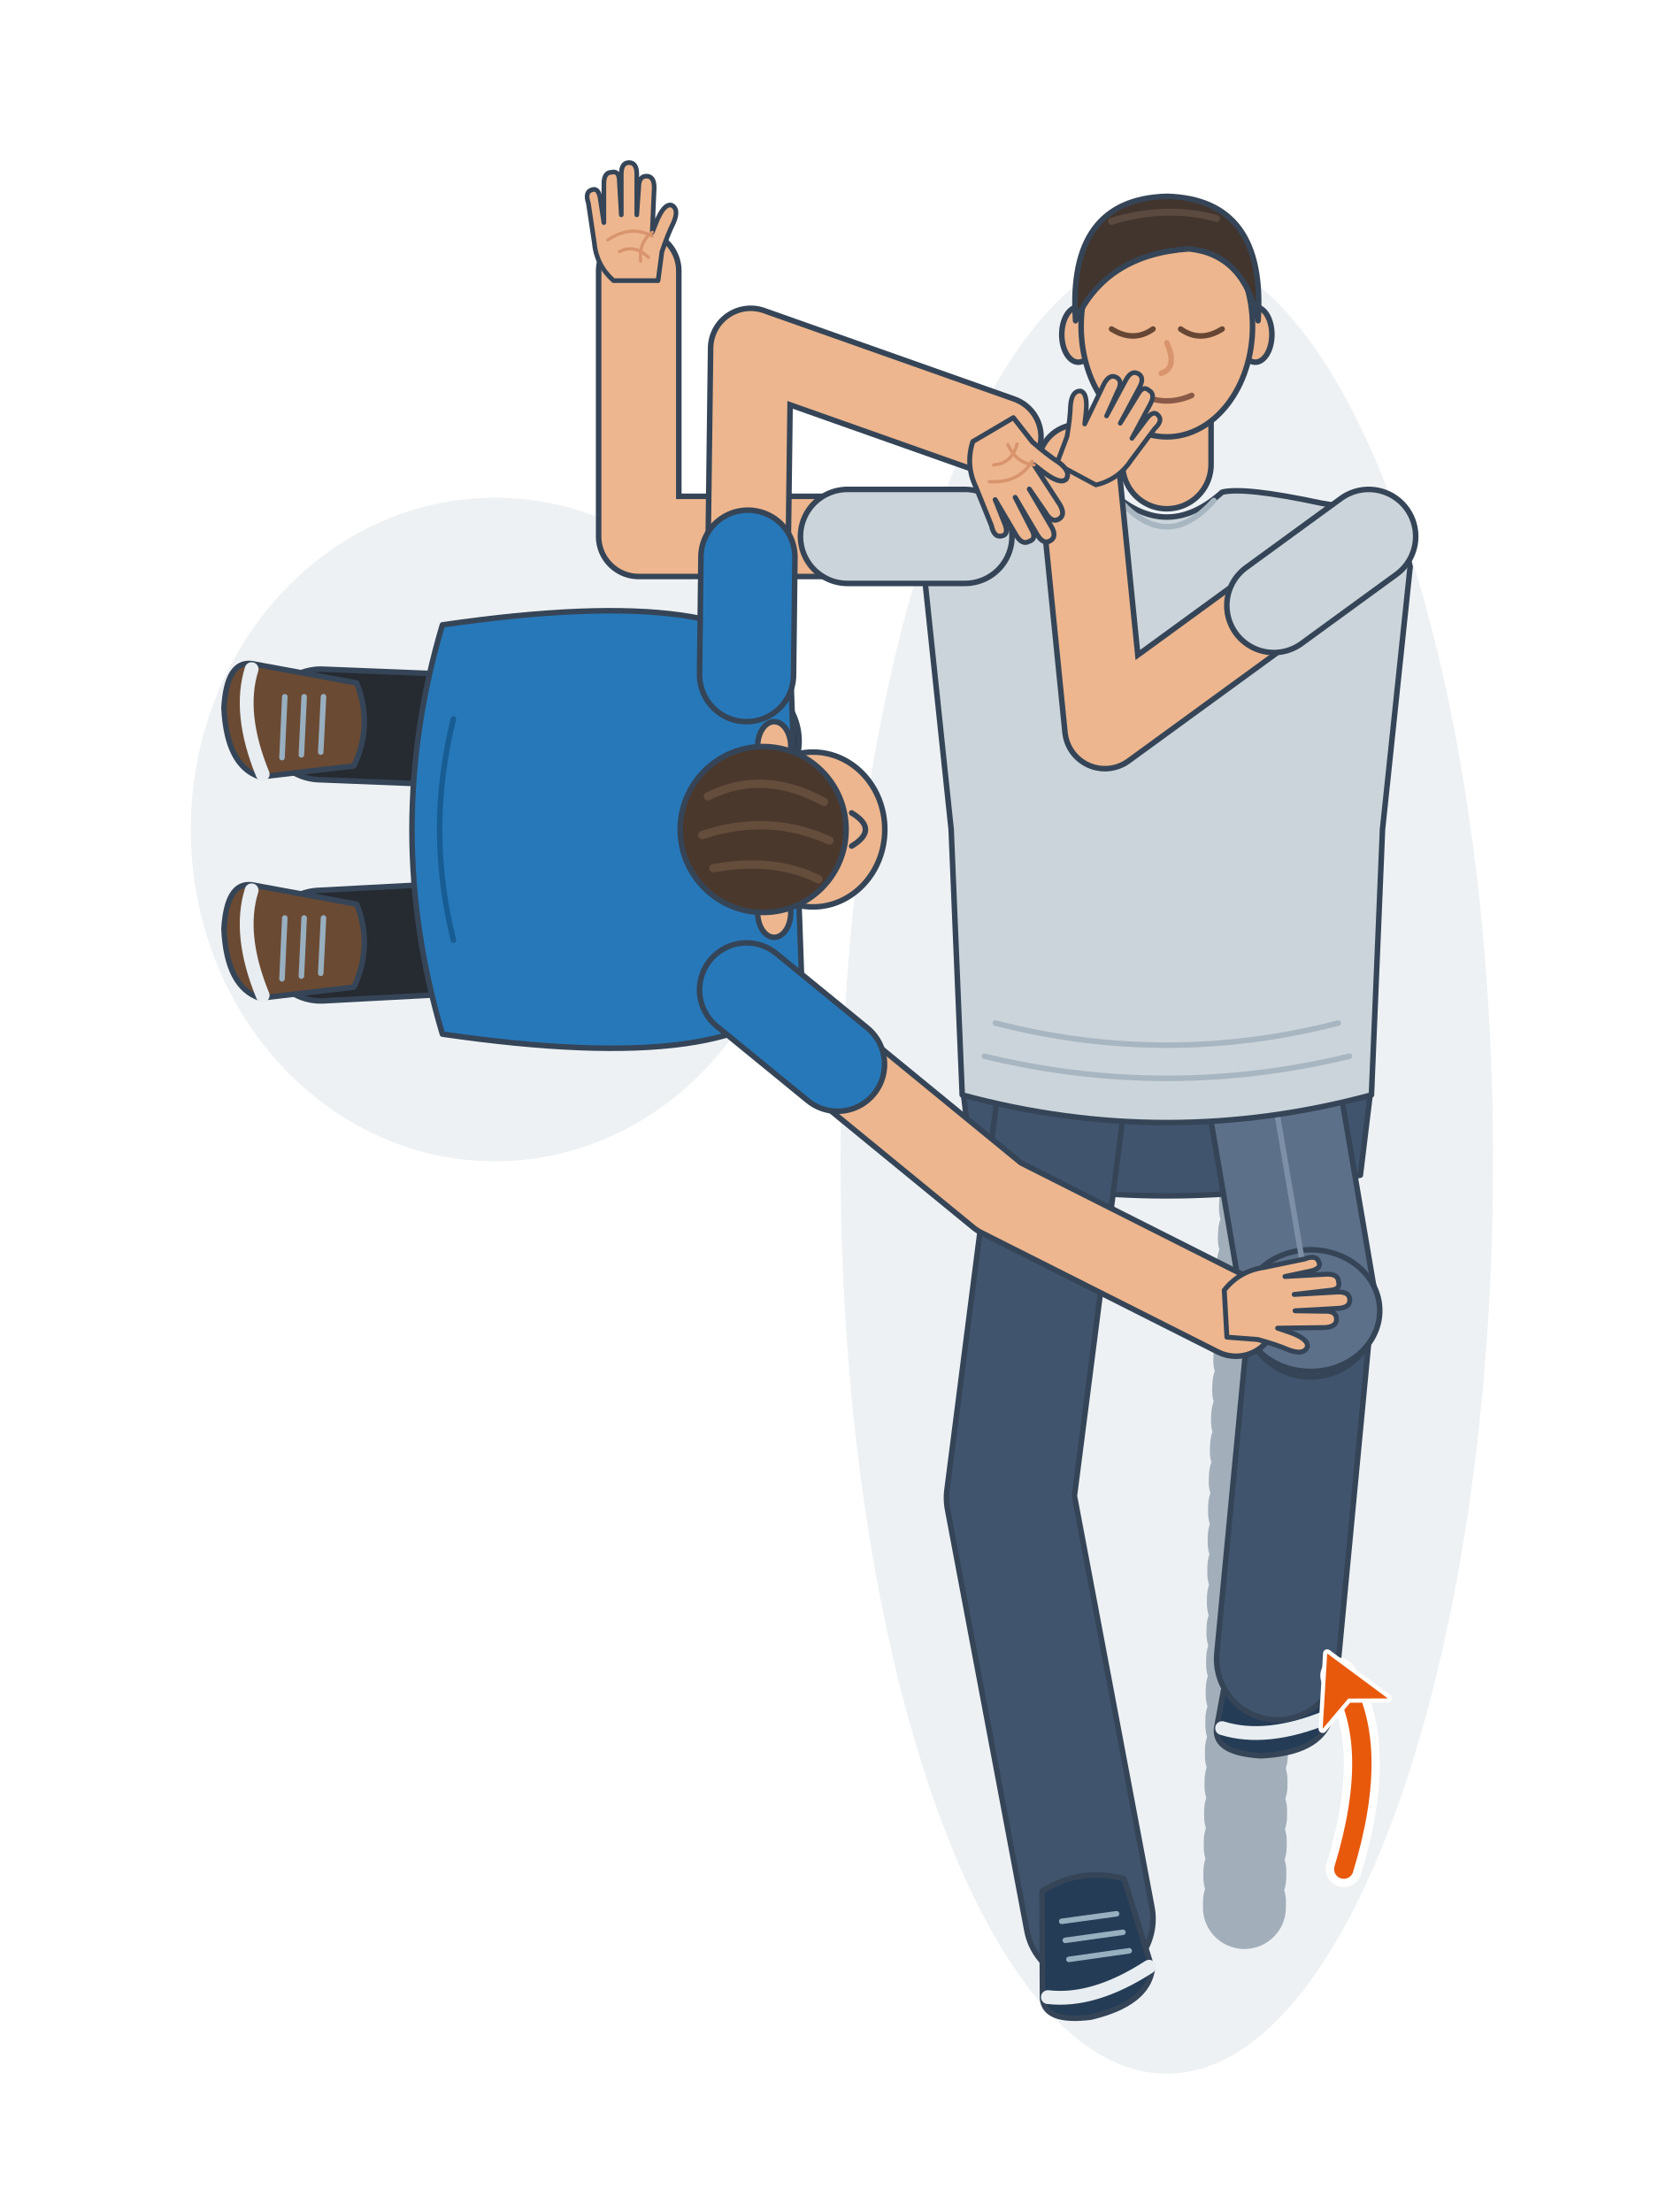
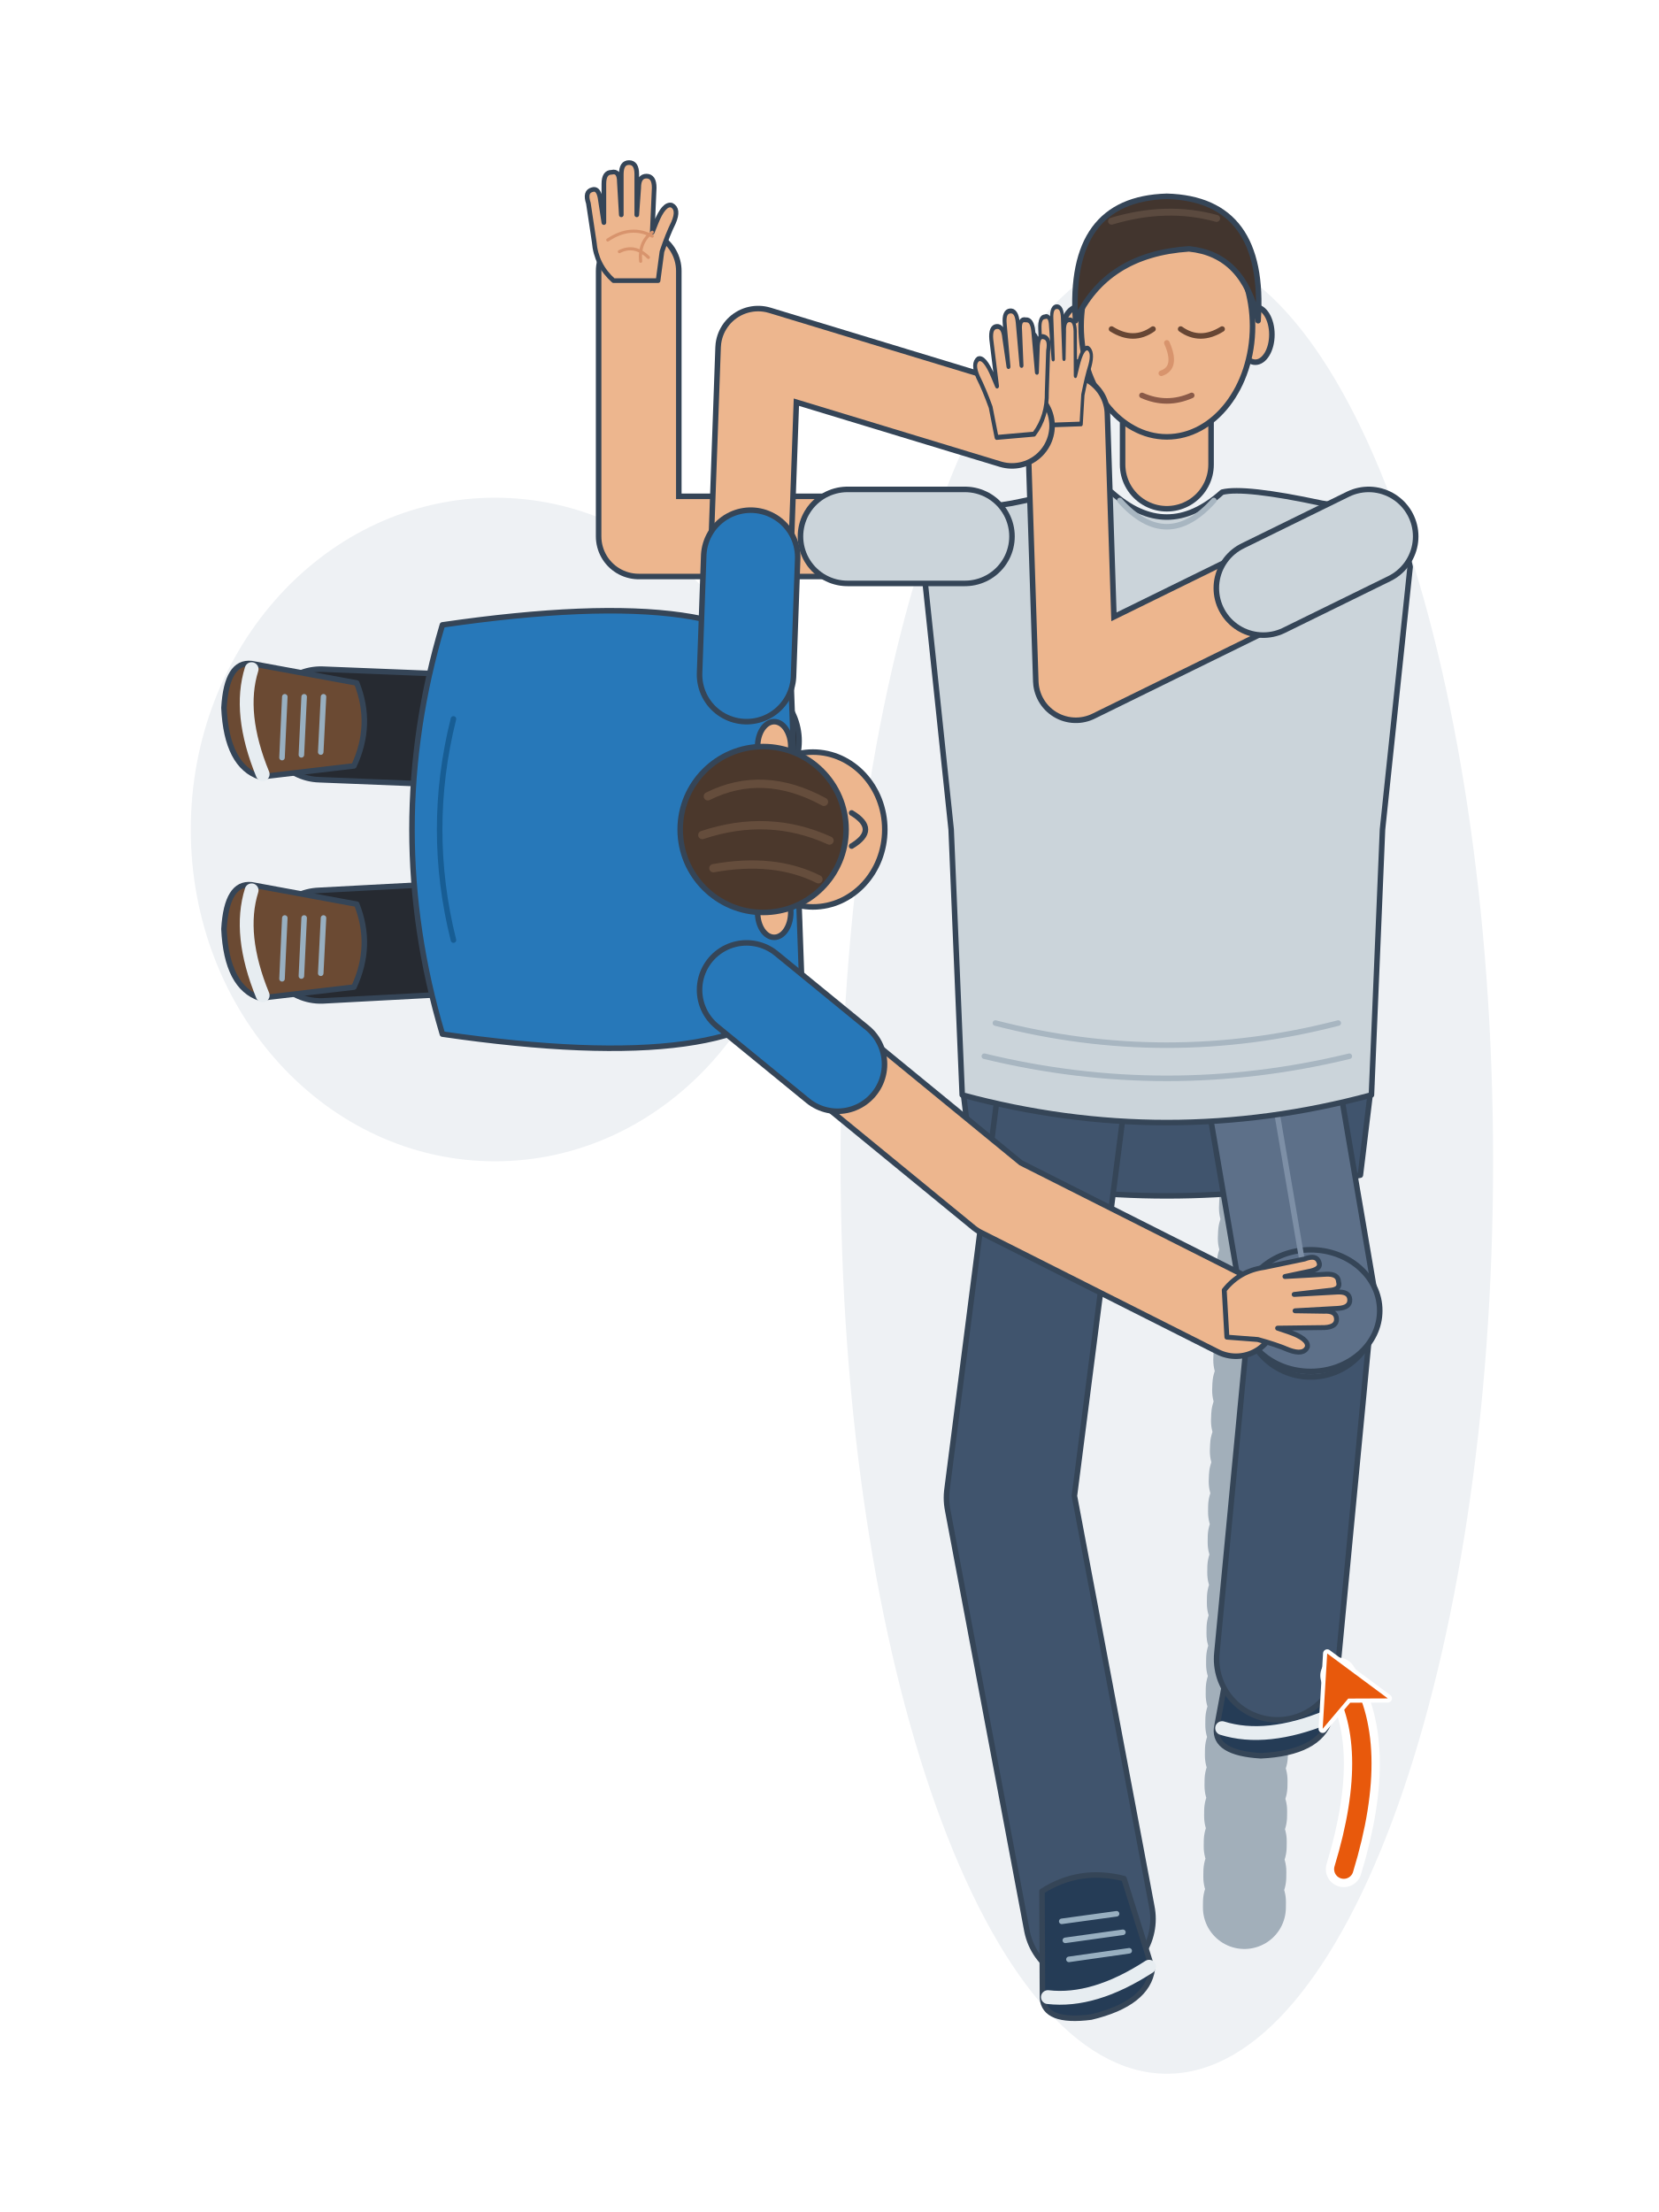
<svg xmlns="http://www.w3.org/2000/svg" width="600" height="800" viewBox="0 0 600 800" role="img">
  <rect width="600" height="800" fill="white" />
  <ellipse cx="422" cy="420" rx="118" ry="330" fill="#eef1f4" stroke="none" stroke-width="2" />
  <ellipse cx="179" cy="300" rx="110" ry="120" fill="#eef1f4" stroke="none" stroke-width="2" />
  <g transform="translate(22 0)">
    <path d="M436 380 L430 540 L428 694" fill="none" stroke="#9aa7b4" stroke-width="30" stroke-linecap="round" stroke-linejoin="round" stroke-dasharray="2 9" opacity="0.9" />
    <path d="M326 392 Q400 412 474 392 L470 425 Q400 440 330 425 Z" fill="#40546d" stroke="#354557" stroke-width="2" stroke-linecap="round" stroke-linejoin="round" />
    <path d="M364 380 L343.3 541.7 L372 694" fill="none" stroke="#354557" stroke-width="48" stroke-linecap="round" stroke-linejoin="round" />
    <path d="M364 380 L343.3 541.7 L372 694" fill="none" stroke="#40546d" stroke-width="44" stroke-linecap="round" stroke-linejoin="round" />
    <g transform="translate(372 694) rotate(-10.7)">
      <path d="M-15 -13 Q0 -19 15 -12 L19 22 Q15 34 -6 35 Q-23 34 -22 25 Z" fill="#253c56" stroke="#354557" stroke-width="2" stroke-linecap="round" stroke-linejoin="round" />
      <path d="M-20 25 Q-4 30 18 21" fill="none" stroke="#e7edf1" stroke-width="5" stroke-linecap="round" stroke-linejoin="round" />
      <path d="M-10 -1 L10 0 M-10 6 L11 7 M-10 13 L12 14" fill="none" stroke="#98afc0" stroke-width="2" stroke-linecap="round" stroke-linejoin="round" />
    </g>
    <g transform="translate(440 600) rotate(0)">
      <path d="M-15 -13 Q0 -19 15 -12 L19 22 Q15 34 -6 35 Q-23 34 -22 25 Z" fill="#253c56" stroke="#354557" stroke-width="2" stroke-linecap="round" stroke-linejoin="round" />
      <path d="M-20 25 Q-4 30 18 21" fill="none" stroke="#e7edf1" stroke-width="5" stroke-linecap="round" stroke-linejoin="round" />
      <path d="M-10 -1 L10 0 M-10 6 L11 7 M-10 13 L12 14" fill="none" stroke="#98afc0" stroke-width="2" stroke-linecap="round" stroke-linejoin="round" />
    </g>
    <path d="M452 474 L440 600" fill="none" stroke="#354557" stroke-width="46" stroke-linecap="round" stroke-linejoin="round" />
    <path d="M452 474 L440 600" fill="none" stroke="#40546d" stroke-width="42" stroke-linecap="round" stroke-linejoin="round" />
    <path d="M436 380 L452 474" fill="none" stroke="#354557" stroke-width="50" stroke-linecap="round" stroke-linejoin="round" />
    <path d="M436 380 L452 474" fill="none" stroke="#5d7089" stroke-width="46" stroke-linecap="round" stroke-linejoin="round" />
    <ellipse cx="452" cy="474" rx="25" ry="22" fill="#5d7089" stroke="#354557" stroke-width="2" />
    <path d="M440 403.5 L449.6 459.9" fill="none" stroke="#7d8fa6" stroke-width="2" stroke-linecap="round" stroke-linejoin="round" />
    <path d="M312 205 Q316 186 344 182 Q372 176 380 178 Q400 196 420 178 Q428 176 456 182 Q484 186 488 205 L478 300 L474 396 Q400 416 326 396 L322 300 Z" fill="#cbd4da" stroke="#354557" stroke-width="2" stroke-linecap="round" stroke-linejoin="round" />
    <path d="M383 181 Q400 200 417 181" fill="none" stroke="#a8b6c1" stroke-width="2" stroke-linecap="round" stroke-linejoin="round" />
    <path d="M338 370 Q400 386 462 370 M334 382 Q400 398 466 382" fill="none" stroke="#a8b6c1" stroke-width="2" stroke-linecap="round" stroke-linejoin="round" />
    <path d="M327 194 L209 194 L209 98" fill="none" stroke="#354557" stroke-width="31" stroke-linecap="round" stroke-linejoin="round" />
    <path d="M327 194 L209 194 L209 98" fill="none" stroke="#edb68e" stroke-width="27" stroke-linecap="round" stroke-linejoin="round" />
    <path d="M327 194 L284.5 194" fill="none" stroke="#354557" stroke-width="36" stroke-linecap="round" stroke-linejoin="round" />
    <path d="M327 194 L284.5 194" fill="none" stroke="#cbd4da" stroke-width="32" stroke-linecap="round" stroke-linejoin="round" />
    <g transform="translate(209 98) rotate(0) scale(-0.7 0.7)">
      <path d="M-10 5 L-12 -10 Q-15 -19 -18 -25 Q-21 -32 -17 -34 Q-13 -35 -9 -25 L-7 -20 L-8 -43 Q-8 -49 -4 -49 Q0 -49 0 -43 L1 -29 L1 -50 Q1 -56 5 -56 Q9 -56 9 -50 L9 -29 L10 -46 Q10 -52 14 -51 Q18 -51 18 -45 L18 -25 L20 -38 Q21 -43 24 -42 Q28 -41 26 -35 L23 -15 Q22 -3 13 5 Z" fill="#edb68e" stroke="#354557" stroke-width="2.4" stroke-linecap="round" stroke-linejoin="round" />
      <path d="M-7 -18 Q4 -24 16 -16 M-5 -7 Q2 -14 10 -10 M-7 -20 Q0 -15 -1 -5" fill="none" stroke="#d8946d" stroke-width="1.6" stroke-linecap="round" stroke-linejoin="round" />
    </g>
    <path d="M400 148 L400 168" fill="none" stroke="#354557" stroke-width="34" stroke-linecap="round" stroke-linejoin="round" />
    <path d="M400 148 L400 168" fill="none" stroke="#edb68e" stroke-width="30" stroke-linecap="round" stroke-linejoin="round" />
    <ellipse cx="368" cy="121" rx="6" ry="10" fill="#edb68e" stroke="#354557" stroke-width="2" />
    <ellipse cx="432" cy="121" rx="6" ry="10" fill="#edb68e" stroke="#354557" stroke-width="2" />
    <ellipse cx="400" cy="118" rx="31" ry="40" fill="#edb68e" stroke="#354557" stroke-width="2" />
    <path d="M367 116 Q364 72 400 71 Q436 72 433 116 Q428 92 408 90 Q378 92 367 116 Z" fill="#42352e" stroke="#354557" stroke-width="2" stroke-linecap="round" stroke-linejoin="round" />
    <path d="M380 80 Q400 74 418 79" fill="none" stroke="#5b4a3f" stroke-width="2.5" stroke-linecap="round" stroke-linejoin="round" />
    <path d="M380 119 Q388 124 395 119 M405 119 Q412 124 420 119" fill="none" stroke="#674634" stroke-width="2" stroke-linecap="round" stroke-linejoin="round" />
    <path d="M400 124 Q404 133 398 135" fill="none" stroke="#d8946d" stroke-width="2" stroke-linecap="round" stroke-linejoin="round" />
    <path d="M391 143 Q400 147 409 143" fill="none" stroke="#8a5a48" stroke-width="2" stroke-linecap="round" stroke-linejoin="round" />
-     <path d="M473 194 L377.6 263.5 L368 168" fill="none" stroke="#354557" stroke-width="31" stroke-linecap="round" stroke-linejoin="round" />
-     <path d="M473 194 L377.6 263.5 L368 168" fill="none" stroke="#edb68e" stroke-width="27" stroke-linecap="round" stroke-linejoin="round" />
-     <path d="M473 194 L438.7 219" fill="none" stroke="#354557" stroke-width="36" stroke-linecap="round" stroke-linejoin="round" />
-     <path d="M473 194 L438.7 219" fill="none" stroke="#cbd4da" stroke-width="32" stroke-linecap="round" stroke-linejoin="round" />
-     <g transform="translate(368 168) rotate(28.2) scale(0.7)">
+     <path d="M473 194 L367.1 246 L364 150" fill="none" stroke="#354557" stroke-width="31" stroke-linecap="round" stroke-linejoin="round" />
+     <path d="M473 194 L367.1 246 L364 150" fill="none" stroke="#edb68e" stroke-width="27" stroke-linecap="round" stroke-linejoin="round" />
+     <path d="M473 194 L434.9 212.7" fill="none" stroke="#354557" stroke-width="36" stroke-linecap="round" stroke-linejoin="round" />
+     <path d="M473 194 L434.9 212.7" fill="none" stroke="#cbd4da" stroke-width="32" stroke-linecap="round" stroke-linejoin="round" />
+     <g transform="translate(364 150) rotate(-2) scale(-0.49 0.7)">
      <path d="M-10 5 L-12 -10 Q-15 -19 -18 -25 Q-21 -32 -17 -34 Q-13 -35 -9 -25 L-7 -20 L-8 -43 Q-8 -49 -4 -49 Q0 -49 0 -43 L1 -29 L1 -50 Q1 -56 5 -56 Q9 -56 9 -50 L9 -29 L10 -46 Q10 -52 14 -51 Q18 -51 18 -45 L18 -25 L20 -38 Q21 -43 24 -42 Q28 -41 26 -35 L23 -15 Q22 -3 13 5 Z" fill="#edb68e" stroke="#354557" stroke-width="2.4" stroke-linecap="round" stroke-linejoin="round" />
    </g>
    <path d="M464 676 Q478 630 462 606" fill="none" stroke="#fff" stroke-width="13" stroke-linecap="round" stroke-linejoin="round" />
    <path d="M464 676 Q478 630 462 606" fill="none" stroke="#e8590c" stroke-width="7" stroke-linecap="round" stroke-linejoin="round" />
    <g transform="translate(458 598) rotate(-115)">
      <path d="M0 0 L-24 -13 L-18 0 L-24 13 Z" fill="#e8590c" stroke="#fff" stroke-width="3" stroke-linecap="round" stroke-linejoin="round" />
      <path d="M0 0 L-24 -13 L-18 0 L-24 13 Z" fill="#e8590c" stroke="none" stroke-width="2" stroke-linecap="round" stroke-linejoin="round" />
    </g>
  </g>
  <g transform="translate(-26 0)">
    <path d="M292 268 L142 262" fill="none" stroke="#354557" stroke-width="42" stroke-linecap="round" stroke-linejoin="round" />
    <path d="M292 268 L142 262" fill="none" stroke="#262a31" stroke-width="38" stroke-linecap="round" stroke-linejoin="round" />
    <path d="M292 334 L142 342" fill="none" stroke="#354557" stroke-width="42" stroke-linecap="round" stroke-linejoin="round" />
    <path d="M292 334 L142 342" fill="none" stroke="#262a31" stroke-width="38" stroke-linecap="round" stroke-linejoin="round" />
    <g transform="translate(142 262) rotate(90)">
      <path d="M-15 -13 Q0 -19 15 -12 L19 22 Q15 34 -6 35 Q-23 34 -22 25 Z" fill="#6b4a33" stroke="#354557" stroke-width="2" stroke-linecap="round" stroke-linejoin="round" />
      <path d="M-20 25 Q-4 30 18 21" fill="none" stroke="#e7edf1" stroke-width="5" stroke-linecap="round" stroke-linejoin="round" />
      <path d="M-10 -1 L10 0 M-10 6 L11 7 M-10 13 L12 14" fill="none" stroke="#98afc0" stroke-width="2" stroke-linecap="round" stroke-linejoin="round" />
    </g>
    <g transform="translate(142 342) rotate(90)">
      <path d="M-15 -13 Q0 -19 15 -12 L19 22 Q15 34 -6 35 Q-23 34 -22 25 Z" fill="#6b4a33" stroke="#354557" stroke-width="2" stroke-linecap="round" stroke-linejoin="round" />
      <path d="M-20 25 Q-4 30 18 21" fill="none" stroke="#e7edf1" stroke-width="5" stroke-linecap="round" stroke-linejoin="round" />
      <path d="M-10 -1 L10 0 M-10 6 L11 7 M-10 13 L12 14" fill="none" stroke="#98afc0" stroke-width="2" stroke-linecap="round" stroke-linejoin="round" />
    </g>
    <path d="M212 268 L292 268" fill="none" stroke="#354557" stroke-width="48" stroke-linecap="round" stroke-linejoin="round" />
    <path d="M212 268 L292 268" fill="none" stroke="#262a31" stroke-width="44" stroke-linecap="round" stroke-linejoin="round" />
    <path d="M212 334 L292 334" fill="none" stroke="#354557" stroke-width="48" stroke-linecap="round" stroke-linejoin="round" />
    <path d="M212 334 L292 334" fill="none" stroke="#262a31" stroke-width="44" stroke-linecap="round" stroke-linejoin="round" />
    <path d="M186 226 Q296 210 312 244 L316 356 Q296 390 186 374 Q164 300 186 226 Z" fill="#2778b9" stroke="#354557" stroke-width="2" stroke-linecap="round" stroke-linejoin="round" />
    <path d="M190 260 Q180 300 190 340" fill="none" stroke="#175d94" stroke-width="2" stroke-linecap="round" stroke-linejoin="round" />
-     <path d="M296 244 L297.5 126 L388 158" fill="none" stroke="#354557" stroke-width="31" stroke-linecap="round" stroke-linejoin="round" />
-     <path d="M296 244 L297.5 126 L388 158" fill="none" stroke="#edb68e" stroke-width="27" stroke-linecap="round" stroke-linejoin="round" />
-     <path d="M296 244 L296.5 201.5" fill="none" stroke="#354557" stroke-width="36" stroke-linecap="round" stroke-linejoin="round" />
-     <path d="M296 244 L296.5 201.5" fill="none" stroke="#2778b9" stroke-width="32" stroke-linecap="round" stroke-linejoin="round" />
-     <g transform="translate(388 158) rotate(149.5) scale(0.74)">
+     <path d="M296 244 L300.2 126.1 L392 154" fill="none" stroke="#354557" stroke-width="31" stroke-linecap="round" stroke-linejoin="round" />
+     <path d="M296 244 L300.2 126.1 L392 154" fill="none" stroke="#edb68e" stroke-width="27" stroke-linecap="round" stroke-linejoin="round" />
+     <path d="M296 244 L297.5 201.5" fill="none" stroke="#354557" stroke-width="36" stroke-linecap="round" stroke-linejoin="round" />
+     <path d="M296 244 L297.5 201.5" fill="none" stroke="#2778b9" stroke-width="32" stroke-linecap="round" stroke-linejoin="round" />
+     <g transform="translate(392 154) rotate(-5) scale(0.592 0.74)">
      <path d="M-10 5 L-12 -10 Q-15 -19 -18 -25 Q-21 -32 -17 -34 Q-13 -35 -9 -25 L-7 -20 L-8 -43 Q-8 -49 -4 -49 Q0 -49 0 -43 L1 -29 L1 -50 Q1 -56 5 -56 Q9 -56 9 -50 L9 -29 L10 -46 Q10 -52 14 -51 Q18 -51 18 -45 L18 -25 L20 -38 Q21 -43 24 -42 Q28 -41 26 -35 L23 -15 Q22 -3 13 5 Z" fill="#edb68e" stroke="#354557" stroke-width="2.4" stroke-linecap="round" stroke-linejoin="round" />
-       <path d="M-7 -18 Q4 -24 16 -16 M-5 -7 Q2 -14 10 -10 M-7 -20 Q0 -15 -1 -5" fill="none" stroke="#d8946d" stroke-width="1.6" stroke-linecap="round" stroke-linejoin="round" />
    </g>
    <path d="M296 358 L387.3 432.8 L473 476" fill="none" stroke="#354557" stroke-width="31" stroke-linecap="round" stroke-linejoin="round" />
    <path d="M296 358 L387.3 432.8 L473 476" fill="none" stroke="#edb68e" stroke-width="27" stroke-linecap="round" stroke-linejoin="round" />
    <path d="M296 358 L328.9 384.9" fill="none" stroke="#354557" stroke-width="36" stroke-linecap="round" stroke-linejoin="round" />
    <path d="M296 358 L328.9 384.9" fill="none" stroke="#2778b9" stroke-width="32" stroke-linecap="round" stroke-linejoin="round" />
    <g transform="translate(473 476) rotate(86.8) scale(-0.74 0.74)">
      <path d="M-10 5 L-12 -10 Q-15 -19 -18 -25 Q-21 -32 -17 -34 Q-13 -35 -9 -25 L-7 -20 L-8 -43 Q-8 -49 -4 -49 Q0 -49 0 -43 L1 -29 L1 -50 Q1 -56 5 -56 Q9 -56 9 -50 L9 -29 L10 -46 Q10 -52 14 -51 Q18 -51 18 -45 L18 -25 L20 -38 Q21 -43 24 -42 Q28 -41 26 -35 L23 -15 Q22 -3 13 5 Z" fill="#edb68e" stroke="#354557" stroke-width="2.4" stroke-linecap="round" stroke-linejoin="round" />
    </g>
    <g transform="translate(306 300) rotate(0)">
      <ellipse cx="0" cy="-30" rx="6" ry="9" fill="#edb68e" stroke="#354557" stroke-width="2" />
      <ellipse cx="0" cy="30" rx="6" ry="9" fill="#edb68e" stroke="#354557" stroke-width="2" />
      <ellipse cx="14" cy="0" rx="26" ry="28" fill="#edb68e" stroke="#354557" stroke-width="2" />
      <path d="M28 -6 Q38 0 28 6" fill="#edb68e" stroke="#354557" stroke-width="2" stroke-linecap="round" stroke-linejoin="round" />
      <circle cx="-4" cy="0" r="30" fill="#4b382c" stroke="#354557" stroke-width="2" />
      <path d="M-24 -12 Q-4 -22 18 -10 M-26 2 Q-2 -6 20 4 M-22 14 Q0 10 16 18" fill="none" stroke="#654d3c" stroke-width="3" stroke-linecap="round" stroke-linejoin="round" />
    </g>
  </g>
</svg>
